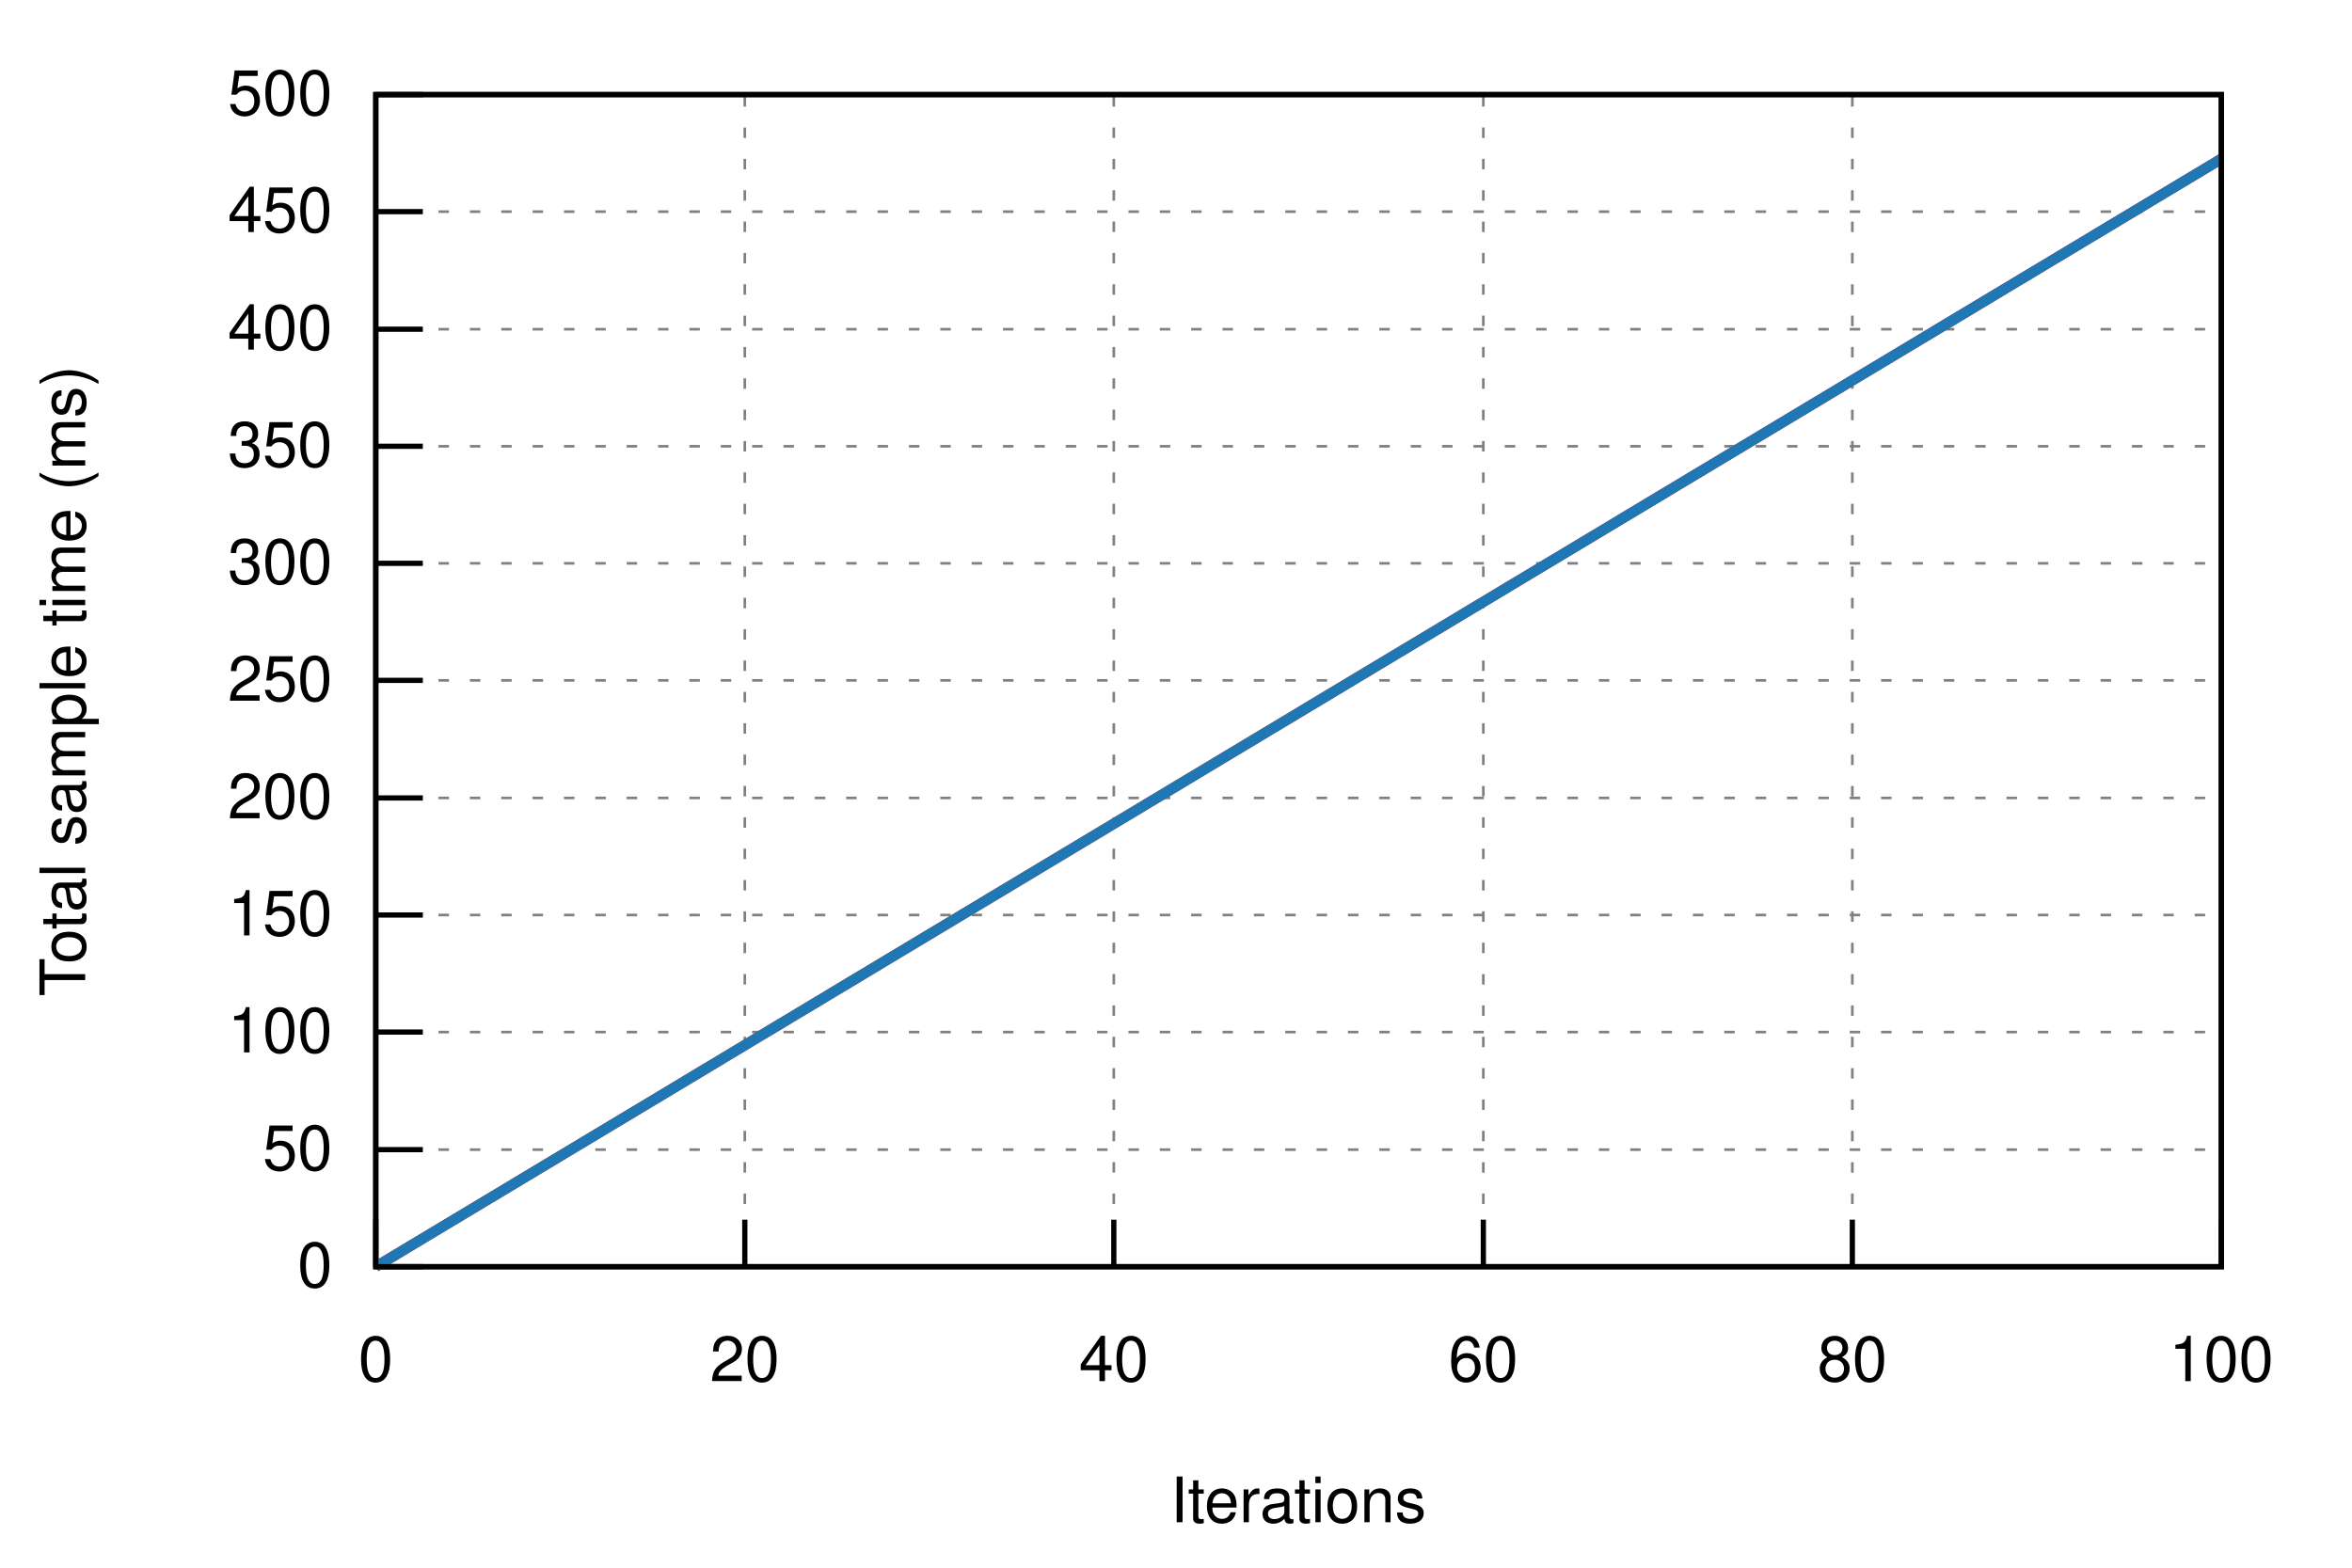
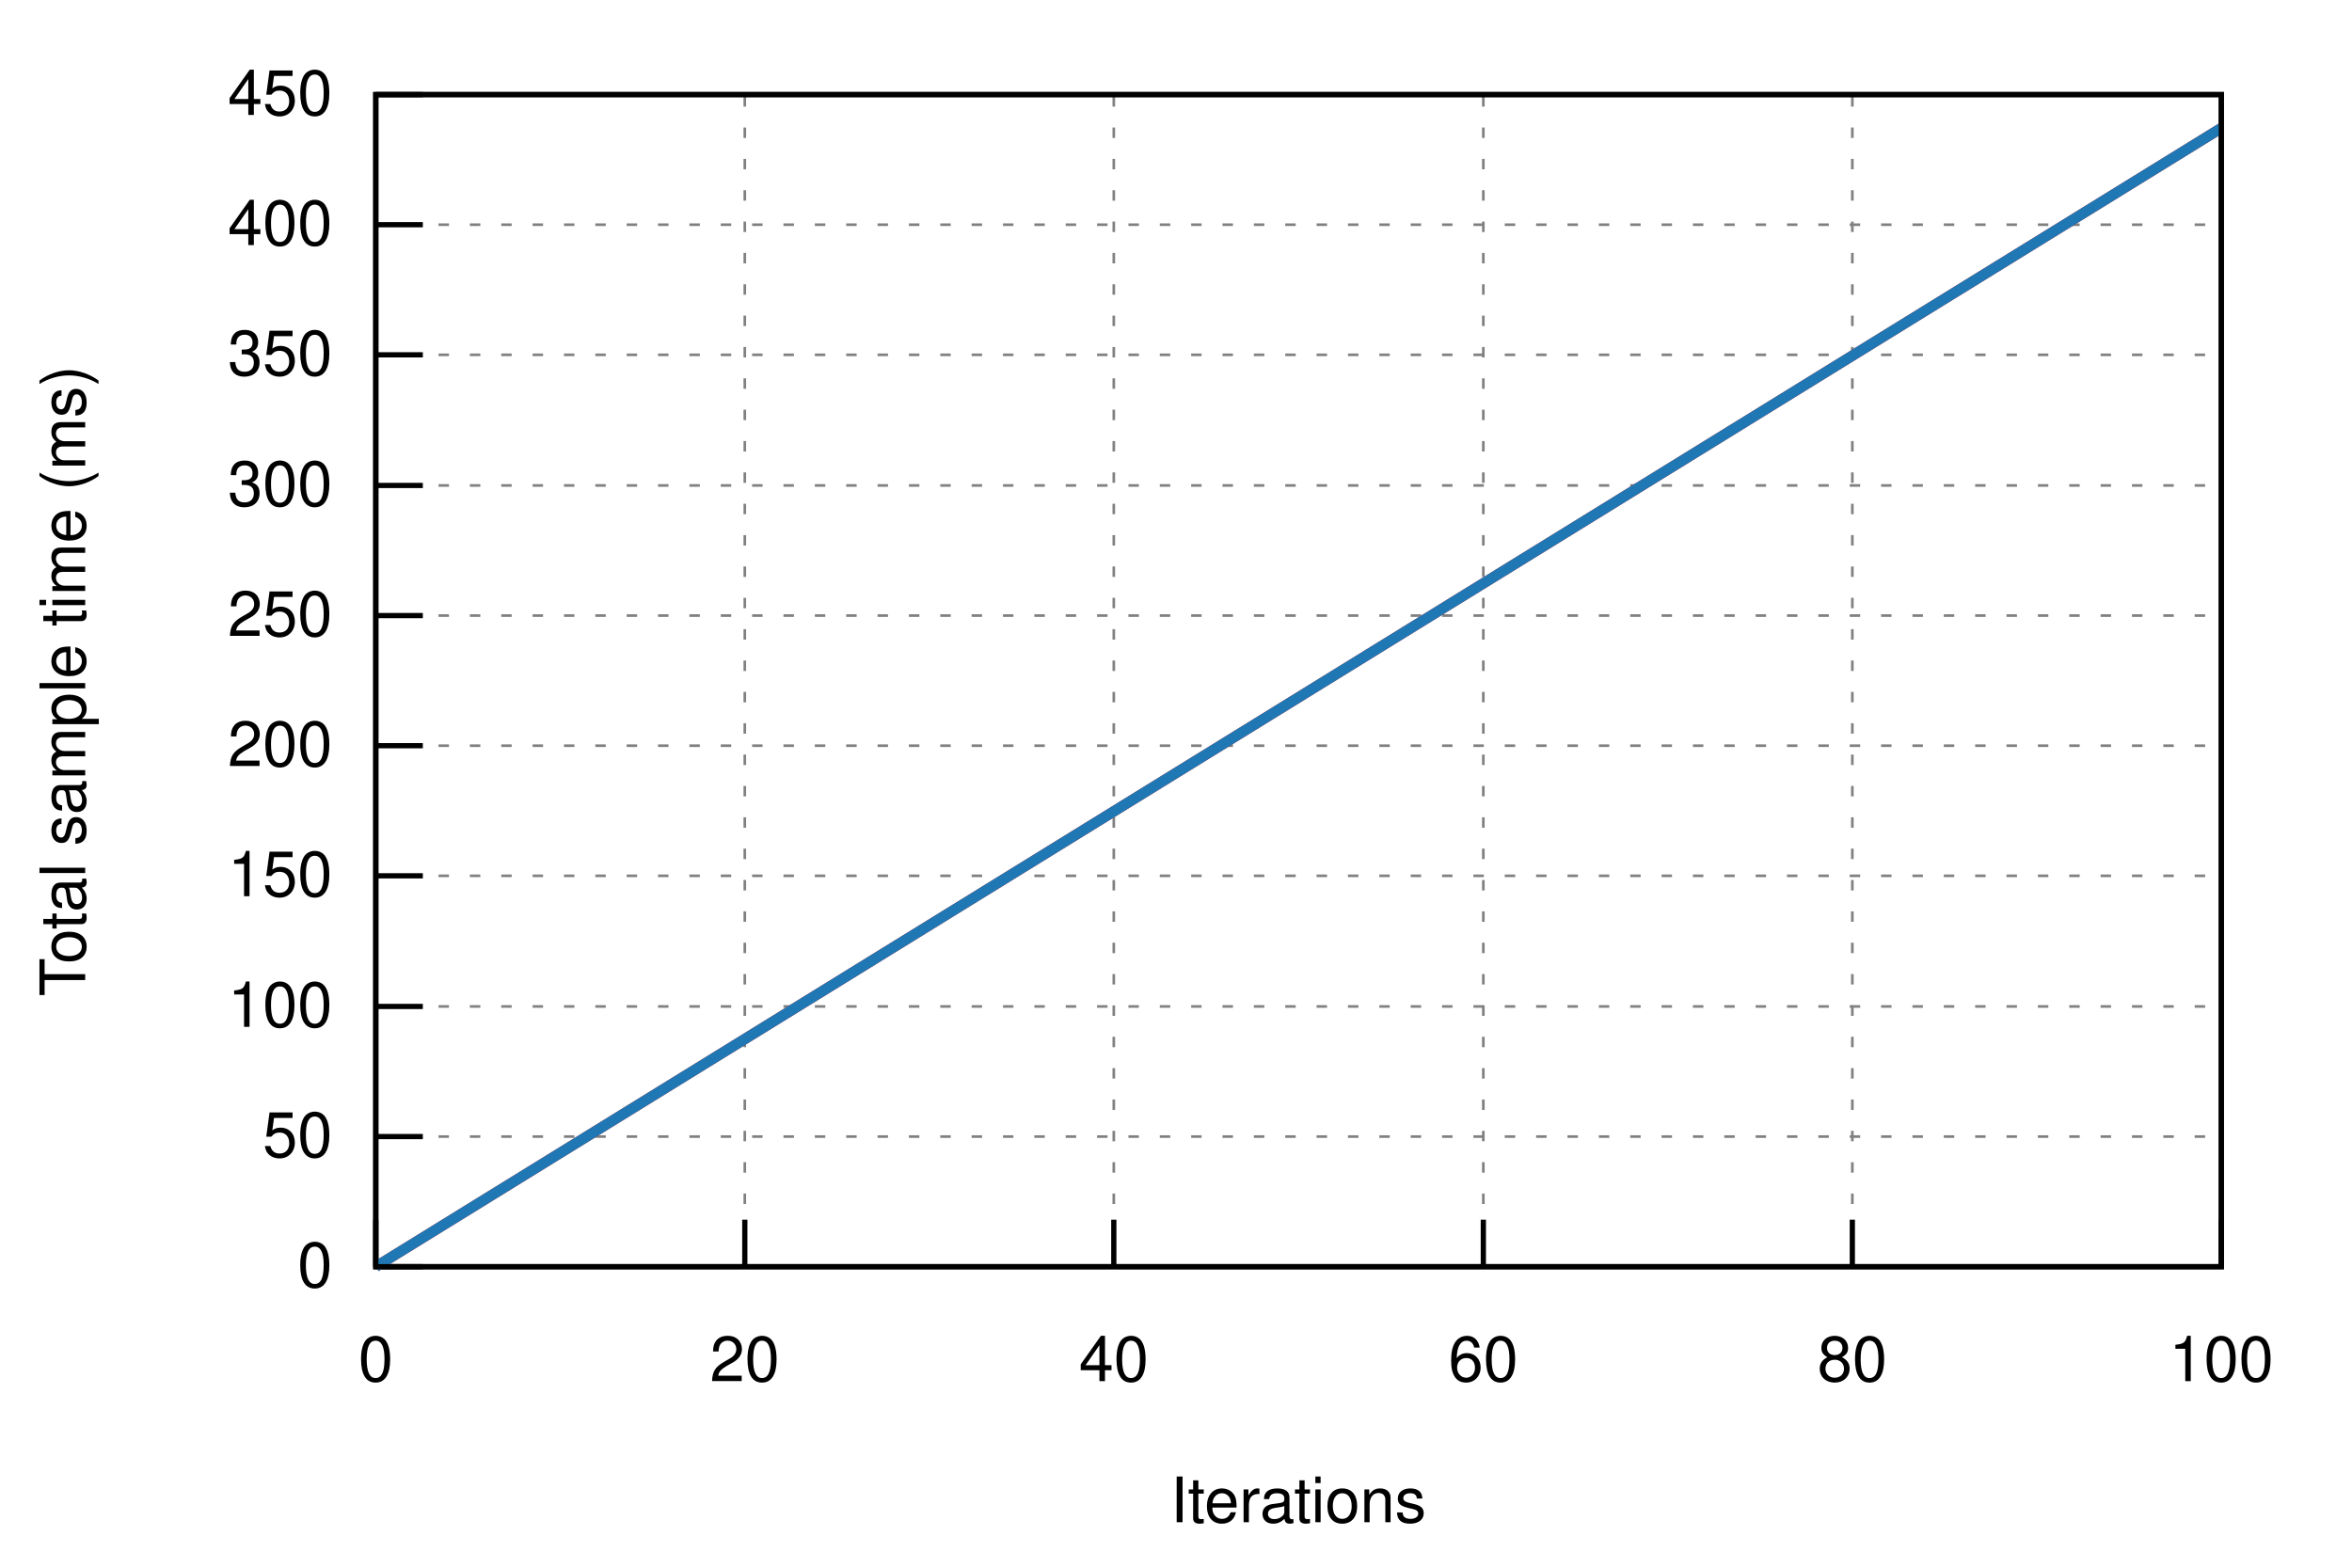
<svg xmlns="http://www.w3.org/2000/svg" xmlns:xlink="http://www.w3.org/1999/xlink" viewBox="0 0 450 300">
  <g id="gnuplot_canvas">
    <rect x="0" y="0" width="450" height="300" fill="none" />
    <defs>
      <circle id="gpDot" r="0.5" stroke-width="0.5" stroke="currentColor" />
      <path id="gpPt0" stroke-width="0.222" stroke="currentColor" d="M-1,0 h2 M0,-1 v2" />
      <path id="gpPt1" stroke-width="0.222" stroke="currentColor" d="M-1,-1 L1,1 M1,-1 L-1,1" />
      <path id="gpPt2" stroke-width="0.222" stroke="currentColor" d="M-1,0 L1,0 M0,-1 L0,1 M-1,-1 L1,1 M-1,1 L1,-1" />
      <rect id="gpPt3" stroke-width="0.222" stroke="currentColor" x="-1" y="-1" width="2" height="2" />
      <rect id="gpPt4" stroke-width="0.222" stroke="currentColor" fill="currentColor" x="-1" y="-1" width="2" height="2" />
      <circle id="gpPt5" stroke-width="0.222" stroke="currentColor" cx="0" cy="0" r="1" />
      <use xlink:href="#gpPt5" id="gpPt6" fill="currentColor" stroke="none" />
      <path id="gpPt7" stroke-width="0.222" stroke="currentColor" d="M0,-1.33 L-1.33,0.67 L1.33,0.67 z" />
      <use xlink:href="#gpPt7" id="gpPt8" fill="currentColor" stroke="none" />
      <use xlink:href="#gpPt7" id="gpPt9" stroke="currentColor" transform="rotate(180)" />
      <use xlink:href="#gpPt9" id="gpPt10" fill="currentColor" stroke="none" />
      <use xlink:href="#gpPt3" id="gpPt11" stroke="currentColor" transform="rotate(45)" />
      <use xlink:href="#gpPt11" id="gpPt12" fill="currentColor" stroke="none" />
      <path id="gpPt13" stroke-width="0.222" stroke="currentColor" d="M0,1.330 L1.265,0.411 L0.782,-1.067 L-0.782,-1.076 L-1.265,0.411 z" />
      <use xlink:href="#gpPt13" id="gpPt14" fill="currentColor" stroke="none" />
      <filter id="textbox" filterUnits="objectBoundingBox" x="0" y="0" height="1" width="1">
        <feFlood flood-color="white" flood-opacity="1" result="bgnd" />
        <feComposite in="SourceGraphic" in2="bgnd" operator="atop" />
      </filter>
      <filter id="greybox" filterUnits="objectBoundingBox" x="0" y="0" height="1" width="1">
        <feFlood flood-color="lightgrey" flood-opacity="1" result="grey" />
        <feComposite in="SourceGraphic" in2="grey" operator="atop" />
      </filter>
    </defs>
    <g fill="none" color="white" stroke="currentColor" stroke-width="1.00" stroke-linecap="butt" stroke-linejoin="miter">
</g>
    <g fill="none" color="black" stroke="currentColor" stroke-width="1.00" stroke-linecap="butt" stroke-linejoin="miter">
</g>
    <g fill="none" color="black" stroke="black" stroke-width="0.50" stroke-linecap="butt" stroke-linejoin="miter">
</g>
    <g fill="none" color="gray" stroke="currentColor" stroke-width="0.50" stroke-linecap="butt" stroke-linejoin="miter">
      <path stroke="gray" stroke-dasharray="2,4" class="gridline" d="M71.9,242.4 L425.0,242.4  " />
    </g>
    <g fill="none" color="gray" stroke="gray" stroke-width="1.00" stroke-linecap="butt" stroke-linejoin="miter">
</g>
    <g fill="none" color="black" stroke="currentColor" stroke-width="1.00" stroke-linecap="butt" stroke-linejoin="miter">
      <path stroke="black" d="M71.9,242.4 L80.9,242.4  " />
      <g transform="translate(63.6,246.3)" stroke="none" fill="black" font-family="Helvetica" font-size="12.00" text-anchor="end">
        <text>
          <tspan font-family="Helvetica"> 0</tspan>
        </text>
      </g>
    </g>
    <g fill="none" color="black" stroke="currentColor" stroke-width="1.00" stroke-linecap="butt" stroke-linejoin="miter">
</g>
    <g fill="none" color="black" stroke="black" stroke-width="0.50" stroke-linecap="butt" stroke-linejoin="miter">
</g>
    <g fill="none" color="gray" stroke="currentColor" stroke-width="0.50" stroke-linecap="butt" stroke-linejoin="miter">
-       <path stroke="gray" stroke-dasharray="2,4" class="gridline" d="M71.9,220.0 L425.0,220.0  " />
-     </g>
-     <g fill="none" color="gray" stroke="gray" stroke-width="1.00" stroke-linecap="butt" stroke-linejoin="miter">
- </g>
-     <g fill="none" color="black" stroke="currentColor" stroke-width="1.00" stroke-linecap="butt" stroke-linejoin="miter">
-       <path stroke="black" d="M71.9,220.0 L80.9,220.0  " />
-       <g transform="translate(63.6,223.9)" stroke="none" fill="black" font-family="Helvetica" font-size="12.00" text-anchor="end">
+       <path stroke="gray" stroke-dasharray="2,4" class="gridline" d="M71.9,217.5 L425.0,217.5  " />
+     </g>
+     <g fill="none" color="gray" stroke="gray" stroke-width="1.00" stroke-linecap="butt" stroke-linejoin="miter">
+ </g>
+     <g fill="none" color="black" stroke="currentColor" stroke-width="1.00" stroke-linecap="butt" stroke-linejoin="miter">
+       <path stroke="black" d="M71.9,217.5 L80.9,217.5  " />
+       <g transform="translate(63.6,221.4)" stroke="none" fill="black" font-family="Helvetica" font-size="12.00" text-anchor="end">
        <text>
          <tspan font-family="Helvetica"> 50</tspan>
        </text>
      </g>
    </g>
    <g fill="none" color="black" stroke="currentColor" stroke-width="1.00" stroke-linecap="butt" stroke-linejoin="miter">
</g>
    <g fill="none" color="black" stroke="black" stroke-width="0.50" stroke-linecap="butt" stroke-linejoin="miter">
</g>
    <g fill="none" color="gray" stroke="currentColor" stroke-width="0.50" stroke-linecap="butt" stroke-linejoin="miter">
-       <path stroke="gray" stroke-dasharray="2,4" class="gridline" d="M71.9,197.5 L425.0,197.5  " />
-     </g>
-     <g fill="none" color="gray" stroke="gray" stroke-width="1.00" stroke-linecap="butt" stroke-linejoin="miter">
- </g>
-     <g fill="none" color="black" stroke="currentColor" stroke-width="1.00" stroke-linecap="butt" stroke-linejoin="miter">
-       <path stroke="black" d="M71.9,197.5 L80.9,197.5  " />
-       <g transform="translate(63.6,201.4)" stroke="none" fill="black" font-family="Helvetica" font-size="12.00" text-anchor="end">
+       <path stroke="gray" stroke-dasharray="2,4" class="gridline" d="M71.9,192.6 L425.0,192.6  " />
+     </g>
+     <g fill="none" color="gray" stroke="gray" stroke-width="1.00" stroke-linecap="butt" stroke-linejoin="miter">
+ </g>
+     <g fill="none" color="black" stroke="currentColor" stroke-width="1.00" stroke-linecap="butt" stroke-linejoin="miter">
+       <path stroke="black" d="M71.9,192.6 L80.9,192.6  " />
+       <g transform="translate(63.6,196.5)" stroke="none" fill="black" font-family="Helvetica" font-size="12.00" text-anchor="end">
        <text>
          <tspan font-family="Helvetica"> 100</tspan>
        </text>
      </g>
    </g>
    <g fill="none" color="black" stroke="currentColor" stroke-width="1.00" stroke-linecap="butt" stroke-linejoin="miter">
</g>
    <g fill="none" color="black" stroke="black" stroke-width="0.50" stroke-linecap="butt" stroke-linejoin="miter">
</g>
    <g fill="none" color="gray" stroke="currentColor" stroke-width="0.50" stroke-linecap="butt" stroke-linejoin="miter">
-       <path stroke="gray" stroke-dasharray="2,4" class="gridline" d="M71.9,175.1 L425.0,175.1  " />
-     </g>
-     <g fill="none" color="gray" stroke="gray" stroke-width="1.00" stroke-linecap="butt" stroke-linejoin="miter">
- </g>
-     <g fill="none" color="black" stroke="currentColor" stroke-width="1.00" stroke-linecap="butt" stroke-linejoin="miter">
-       <path stroke="black" d="M71.9,175.1 L80.9,175.1  " />
-       <g transform="translate(63.6,179.0)" stroke="none" fill="black" font-family="Helvetica" font-size="12.00" text-anchor="end">
+       <path stroke="gray" stroke-dasharray="2,4" class="gridline" d="M71.9,167.6 L425.0,167.6  " />
+     </g>
+     <g fill="none" color="gray" stroke="gray" stroke-width="1.00" stroke-linecap="butt" stroke-linejoin="miter">
+ </g>
+     <g fill="none" color="black" stroke="currentColor" stroke-width="1.00" stroke-linecap="butt" stroke-linejoin="miter">
+       <path stroke="black" d="M71.9,167.6 L80.9,167.6  " />
+       <g transform="translate(63.6,171.5)" stroke="none" fill="black" font-family="Helvetica" font-size="12.00" text-anchor="end">
        <text>
          <tspan font-family="Helvetica"> 150</tspan>
        </text>
      </g>
    </g>
    <g fill="none" color="black" stroke="currentColor" stroke-width="1.00" stroke-linecap="butt" stroke-linejoin="miter">
</g>
    <g fill="none" color="black" stroke="black" stroke-width="0.50" stroke-linecap="butt" stroke-linejoin="miter">
</g>
    <g fill="none" color="gray" stroke="currentColor" stroke-width="0.50" stroke-linecap="butt" stroke-linejoin="miter">
-       <path stroke="gray" stroke-dasharray="2,4" class="gridline" d="M71.9,152.7 L425.0,152.7  " />
-     </g>
-     <g fill="none" color="gray" stroke="gray" stroke-width="1.00" stroke-linecap="butt" stroke-linejoin="miter">
- </g>
-     <g fill="none" color="black" stroke="currentColor" stroke-width="1.00" stroke-linecap="butt" stroke-linejoin="miter">
-       <path stroke="black" d="M71.9,152.7 L80.9,152.7  " />
-       <g transform="translate(63.6,156.6)" stroke="none" fill="black" font-family="Helvetica" font-size="12.00" text-anchor="end">
+       <path stroke="gray" stroke-dasharray="2,4" class="gridline" d="M71.9,142.7 L425.0,142.7  " />
+     </g>
+     <g fill="none" color="gray" stroke="gray" stroke-width="1.00" stroke-linecap="butt" stroke-linejoin="miter">
+ </g>
+     <g fill="none" color="black" stroke="currentColor" stroke-width="1.00" stroke-linecap="butt" stroke-linejoin="miter">
+       <path stroke="black" d="M71.9,142.7 L80.9,142.7  " />
+       <g transform="translate(63.6,146.6)" stroke="none" fill="black" font-family="Helvetica" font-size="12.00" text-anchor="end">
        <text>
          <tspan font-family="Helvetica"> 200</tspan>
        </text>
      </g>
    </g>
    <g fill="none" color="black" stroke="currentColor" stroke-width="1.00" stroke-linecap="butt" stroke-linejoin="miter">
</g>
    <g fill="none" color="black" stroke="black" stroke-width="0.50" stroke-linecap="butt" stroke-linejoin="miter">
</g>
    <g fill="none" color="gray" stroke="currentColor" stroke-width="0.50" stroke-linecap="butt" stroke-linejoin="miter">
-       <path stroke="gray" stroke-dasharray="2,4" class="gridline" d="M71.9,130.2 L425.0,130.2  " />
-     </g>
-     <g fill="none" color="gray" stroke="gray" stroke-width="1.00" stroke-linecap="butt" stroke-linejoin="miter">
- </g>
-     <g fill="none" color="black" stroke="currentColor" stroke-width="1.00" stroke-linecap="butt" stroke-linejoin="miter">
-       <path stroke="black" d="M71.9,130.2 L80.9,130.2  " />
-       <g transform="translate(63.6,134.1)" stroke="none" fill="black" font-family="Helvetica" font-size="12.00" text-anchor="end">
+       <path stroke="gray" stroke-dasharray="2,4" class="gridline" d="M71.9,117.8 L425.0,117.8  " />
+     </g>
+     <g fill="none" color="gray" stroke="gray" stroke-width="1.00" stroke-linecap="butt" stroke-linejoin="miter">
+ </g>
+     <g fill="none" color="black" stroke="currentColor" stroke-width="1.00" stroke-linecap="butt" stroke-linejoin="miter">
+       <path stroke="black" d="M71.9,117.8 L80.9,117.8  " />
+       <g transform="translate(63.6,121.7)" stroke="none" fill="black" font-family="Helvetica" font-size="12.00" text-anchor="end">
        <text>
          <tspan font-family="Helvetica"> 250</tspan>
        </text>
      </g>
    </g>
    <g fill="none" color="black" stroke="currentColor" stroke-width="1.00" stroke-linecap="butt" stroke-linejoin="miter">
</g>
    <g fill="none" color="black" stroke="black" stroke-width="0.50" stroke-linecap="butt" stroke-linejoin="miter">
</g>
    <g fill="none" color="gray" stroke="currentColor" stroke-width="0.50" stroke-linecap="butt" stroke-linejoin="miter">
-       <path stroke="gray" stroke-dasharray="2,4" class="gridline" d="M71.9,107.8 L425.0,107.8  " />
-     </g>
-     <g fill="none" color="gray" stroke="gray" stroke-width="1.00" stroke-linecap="butt" stroke-linejoin="miter">
- </g>
-     <g fill="none" color="black" stroke="currentColor" stroke-width="1.00" stroke-linecap="butt" stroke-linejoin="miter">
-       <path stroke="black" d="M71.9,107.8 L80.9,107.8  " />
-       <g transform="translate(63.6,111.7)" stroke="none" fill="black" font-family="Helvetica" font-size="12.00" text-anchor="end">
+       <path stroke="gray" stroke-dasharray="2,4" class="gridline" d="M71.9,92.9 L425.0,92.9  " />
+     </g>
+     <g fill="none" color="gray" stroke="gray" stroke-width="1.00" stroke-linecap="butt" stroke-linejoin="miter">
+ </g>
+     <g fill="none" color="black" stroke="currentColor" stroke-width="1.00" stroke-linecap="butt" stroke-linejoin="miter">
+       <path stroke="black" d="M71.9,92.9 L80.9,92.9  " />
+       <g transform="translate(63.6,96.8)" stroke="none" fill="black" font-family="Helvetica" font-size="12.00" text-anchor="end">
        <text>
          <tspan font-family="Helvetica"> 300</tspan>
        </text>
      </g>
    </g>
    <g fill="none" color="black" stroke="currentColor" stroke-width="1.00" stroke-linecap="butt" stroke-linejoin="miter">
</g>
    <g fill="none" color="black" stroke="black" stroke-width="0.50" stroke-linecap="butt" stroke-linejoin="miter">
</g>
    <g fill="none" color="gray" stroke="currentColor" stroke-width="0.50" stroke-linecap="butt" stroke-linejoin="miter">
-       <path stroke="gray" stroke-dasharray="2,4" class="gridline" d="M71.9,85.4 L425.0,85.4  " />
-     </g>
-     <g fill="none" color="gray" stroke="gray" stroke-width="1.00" stroke-linecap="butt" stroke-linejoin="miter">
- </g>
-     <g fill="none" color="black" stroke="currentColor" stroke-width="1.00" stroke-linecap="butt" stroke-linejoin="miter">
-       <path stroke="black" d="M71.9,85.4 L80.9,85.4  " />
-       <g transform="translate(63.6,89.3)" stroke="none" fill="black" font-family="Helvetica" font-size="12.00" text-anchor="end">
+       <path stroke="gray" stroke-dasharray="2,4" class="gridline" d="M71.9,67.9 L425.0,67.9  " />
+     </g>
+     <g fill="none" color="gray" stroke="gray" stroke-width="1.00" stroke-linecap="butt" stroke-linejoin="miter">
+ </g>
+     <g fill="none" color="black" stroke="currentColor" stroke-width="1.00" stroke-linecap="butt" stroke-linejoin="miter">
+       <path stroke="black" d="M71.9,67.9 L80.9,67.9  " />
+       <g transform="translate(63.6,71.8)" stroke="none" fill="black" font-family="Helvetica" font-size="12.00" text-anchor="end">
        <text>
          <tspan font-family="Helvetica"> 350</tspan>
        </text>
      </g>
    </g>
    <g fill="none" color="black" stroke="currentColor" stroke-width="1.00" stroke-linecap="butt" stroke-linejoin="miter">
</g>
    <g fill="none" color="black" stroke="black" stroke-width="0.50" stroke-linecap="butt" stroke-linejoin="miter">
</g>
    <g fill="none" color="gray" stroke="currentColor" stroke-width="0.50" stroke-linecap="butt" stroke-linejoin="miter">
-       <path stroke="gray" stroke-dasharray="2,4" class="gridline" d="M71.9,63.0 L425.0,63.0  " />
-     </g>
-     <g fill="none" color="gray" stroke="gray" stroke-width="1.00" stroke-linecap="butt" stroke-linejoin="miter">
- </g>
-     <g fill="none" color="black" stroke="currentColor" stroke-width="1.00" stroke-linecap="butt" stroke-linejoin="miter">
-       <path stroke="black" d="M71.9,63.0 L80.9,63.0  " />
-       <g transform="translate(63.6,66.9)" stroke="none" fill="black" font-family="Helvetica" font-size="12.00" text-anchor="end">
+       <path stroke="gray" stroke-dasharray="2,4" class="gridline" d="M71.9,43.0 L425.0,43.0  " />
+     </g>
+     <g fill="none" color="gray" stroke="gray" stroke-width="1.00" stroke-linecap="butt" stroke-linejoin="miter">
+ </g>
+     <g fill="none" color="black" stroke="currentColor" stroke-width="1.00" stroke-linecap="butt" stroke-linejoin="miter">
+       <path stroke="black" d="M71.9,43.0 L80.9,43.0  " />
+       <g transform="translate(63.6,46.9)" stroke="none" fill="black" font-family="Helvetica" font-size="12.00" text-anchor="end">
        <text>
          <tspan font-family="Helvetica"> 400</tspan>
-         </text>
-       </g>
-     </g>
-     <g fill="none" color="black" stroke="currentColor" stroke-width="1.00" stroke-linecap="butt" stroke-linejoin="miter">
- </g>
-     <g fill="none" color="black" stroke="black" stroke-width="0.50" stroke-linecap="butt" stroke-linejoin="miter">
- </g>
-     <g fill="none" color="gray" stroke="currentColor" stroke-width="0.50" stroke-linecap="butt" stroke-linejoin="miter">
-       <path stroke="gray" stroke-dasharray="2,4" class="gridline" d="M71.9,40.5 L425.0,40.5  " />
-     </g>
-     <g fill="none" color="gray" stroke="gray" stroke-width="1.00" stroke-linecap="butt" stroke-linejoin="miter">
- </g>
-     <g fill="none" color="black" stroke="currentColor" stroke-width="1.00" stroke-linecap="butt" stroke-linejoin="miter">
-       <path stroke="black" d="M71.9,40.5 L80.9,40.5  " />
-       <g transform="translate(63.6,44.4)" stroke="none" fill="black" font-family="Helvetica" font-size="12.00" text-anchor="end">
-         <text>
-           <tspan font-family="Helvetica"> 450</tspan>
        </text>
      </g>
    </g>
    <g fill="none" color="black" stroke="currentColor" stroke-width="1.00" stroke-linecap="butt" stroke-linejoin="miter">
</g>
    <g fill="none" color="black" stroke="black" stroke-width="0.50" stroke-linecap="butt" stroke-linejoin="miter">
</g>
    <g fill="none" color="gray" stroke="currentColor" stroke-width="0.50" stroke-linecap="butt" stroke-linejoin="miter">
      <path stroke="gray" stroke-dasharray="2,4" class="gridline" d="M71.9,18.1 L425.0,18.1  " />
    </g>
    <g fill="none" color="gray" stroke="gray" stroke-width="1.00" stroke-linecap="butt" stroke-linejoin="miter">
</g>
    <g fill="none" color="black" stroke="currentColor" stroke-width="1.00" stroke-linecap="butt" stroke-linejoin="miter">
      <path stroke="black" d="M71.9,18.1 L80.9,18.1  " />
      <g transform="translate(63.6,22.0)" stroke="none" fill="black" font-family="Helvetica" font-size="12.00" text-anchor="end">
        <text>
-           <tspan font-family="Helvetica"> 500</tspan>
+           <tspan font-family="Helvetica"> 450</tspan>
        </text>
      </g>
    </g>
    <g fill="none" color="black" stroke="currentColor" stroke-width="1.00" stroke-linecap="butt" stroke-linejoin="miter">
</g>
    <g fill="none" color="black" stroke="black" stroke-width="0.50" stroke-linecap="butt" stroke-linejoin="miter">
</g>
    <g fill="none" color="gray" stroke="currentColor" stroke-width="0.50" stroke-linecap="butt" stroke-linejoin="miter">
      <path stroke="gray" stroke-dasharray="2,4" class="gridline" d="M71.9,242.4 L71.9,18.1  " />
    </g>
    <g fill="none" color="gray" stroke="gray" stroke-width="1.00" stroke-linecap="butt" stroke-linejoin="miter">
</g>
    <g fill="none" color="black" stroke="currentColor" stroke-width="1.00" stroke-linecap="butt" stroke-linejoin="miter">
      <path stroke="black" d="M71.9,242.4 L71.9,233.4  " />
      <g transform="translate(71.9,264.3)" stroke="none" fill="black" font-family="Helvetica" font-size="12.00" text-anchor="middle">
        <text>
          <tspan font-family="Helvetica"> 0</tspan>
        </text>
      </g>
    </g>
    <g fill="none" color="black" stroke="currentColor" stroke-width="1.00" stroke-linecap="butt" stroke-linejoin="miter">
</g>
    <g fill="none" color="black" stroke="black" stroke-width="0.50" stroke-linecap="butt" stroke-linejoin="miter">
</g>
    <g fill="none" color="gray" stroke="currentColor" stroke-width="0.50" stroke-linecap="butt" stroke-linejoin="miter">
      <path stroke="gray" stroke-dasharray="2,4" class="gridline" d="M142.5,242.4 L142.5,18.1  " />
    </g>
    <g fill="none" color="gray" stroke="gray" stroke-width="1.00" stroke-linecap="butt" stroke-linejoin="miter">
</g>
    <g fill="none" color="black" stroke="currentColor" stroke-width="1.00" stroke-linecap="butt" stroke-linejoin="miter">
      <path stroke="black" d="M142.5,242.4 L142.5,233.4  " />
      <g transform="translate(142.5,264.3)" stroke="none" fill="black" font-family="Helvetica" font-size="12.00" text-anchor="middle">
        <text>
          <tspan font-family="Helvetica"> 20</tspan>
        </text>
      </g>
    </g>
    <g fill="none" color="black" stroke="currentColor" stroke-width="1.00" stroke-linecap="butt" stroke-linejoin="miter">
</g>
    <g fill="none" color="black" stroke="black" stroke-width="0.50" stroke-linecap="butt" stroke-linejoin="miter">
</g>
    <g fill="none" color="gray" stroke="currentColor" stroke-width="0.50" stroke-linecap="butt" stroke-linejoin="miter">
      <path stroke="gray" stroke-dasharray="2,4" class="gridline" d="M213.1,242.4 L213.1,18.1  " />
    </g>
    <g fill="none" color="gray" stroke="gray" stroke-width="1.00" stroke-linecap="butt" stroke-linejoin="miter">
</g>
    <g fill="none" color="black" stroke="currentColor" stroke-width="1.00" stroke-linecap="butt" stroke-linejoin="miter">
      <path stroke="black" d="M213.1,242.4 L213.1,233.4  " />
      <g transform="translate(213.1,264.3)" stroke="none" fill="black" font-family="Helvetica" font-size="12.00" text-anchor="middle">
        <text>
          <tspan font-family="Helvetica"> 40</tspan>
        </text>
      </g>
    </g>
    <g fill="none" color="black" stroke="currentColor" stroke-width="1.00" stroke-linecap="butt" stroke-linejoin="miter">
</g>
    <g fill="none" color="black" stroke="black" stroke-width="0.50" stroke-linecap="butt" stroke-linejoin="miter">
</g>
    <g fill="none" color="gray" stroke="currentColor" stroke-width="0.50" stroke-linecap="butt" stroke-linejoin="miter">
      <path stroke="gray" stroke-dasharray="2,4" class="gridline" d="M283.8,242.4 L283.8,18.1  " />
    </g>
    <g fill="none" color="gray" stroke="gray" stroke-width="1.00" stroke-linecap="butt" stroke-linejoin="miter">
</g>
    <g fill="none" color="black" stroke="currentColor" stroke-width="1.00" stroke-linecap="butt" stroke-linejoin="miter">
      <path stroke="black" d="M283.8,242.4 L283.8,233.4  " />
      <g transform="translate(283.8,264.3)" stroke="none" fill="black" font-family="Helvetica" font-size="12.00" text-anchor="middle">
        <text>
          <tspan font-family="Helvetica"> 60</tspan>
        </text>
      </g>
    </g>
    <g fill="none" color="black" stroke="currentColor" stroke-width="1.00" stroke-linecap="butt" stroke-linejoin="miter">
</g>
    <g fill="none" color="black" stroke="black" stroke-width="0.50" stroke-linecap="butt" stroke-linejoin="miter">
</g>
    <g fill="none" color="gray" stroke="currentColor" stroke-width="0.50" stroke-linecap="butt" stroke-linejoin="miter">
      <path stroke="gray" stroke-dasharray="2,4" class="gridline" d="M354.4,242.4 L354.4,18.1  " />
    </g>
    <g fill="none" color="gray" stroke="gray" stroke-width="1.00" stroke-linecap="butt" stroke-linejoin="miter">
</g>
    <g fill="none" color="black" stroke="currentColor" stroke-width="1.00" stroke-linecap="butt" stroke-linejoin="miter">
      <path stroke="black" d="M354.4,242.4 L354.4,233.4  " />
      <g transform="translate(354.4,264.3)" stroke="none" fill="black" font-family="Helvetica" font-size="12.00" text-anchor="middle">
        <text>
          <tspan font-family="Helvetica"> 80</tspan>
        </text>
      </g>
    </g>
    <g fill="none" color="black" stroke="currentColor" stroke-width="1.00" stroke-linecap="butt" stroke-linejoin="miter">
</g>
    <g fill="none" color="black" stroke="black" stroke-width="0.50" stroke-linecap="butt" stroke-linejoin="miter">
</g>
    <g fill="none" color="gray" stroke="currentColor" stroke-width="0.50" stroke-linecap="butt" stroke-linejoin="miter">
      <path stroke="gray" stroke-dasharray="2,4" class="gridline" d="M425.0,242.4 L425.0,18.1  " />
    </g>
    <g fill="none" color="gray" stroke="gray" stroke-width="1.00" stroke-linecap="butt" stroke-linejoin="miter">
</g>
    <g fill="none" color="black" stroke="currentColor" stroke-width="1.00" stroke-linecap="butt" stroke-linejoin="miter">
      <path stroke="black" d="M425.0,242.4 L425.0,233.4  " />
      <g transform="translate(425.0,264.3)" stroke="none" fill="black" font-family="Helvetica" font-size="12.00" text-anchor="middle">
        <text>
          <tspan font-family="Helvetica"> 100</tspan>
        </text>
      </g>
    </g>
    <g fill="none" color="black" stroke="currentColor" stroke-width="1.00" stroke-linecap="butt" stroke-linejoin="miter">
</g>
    <g fill="none" color="black" stroke="currentColor" stroke-width="1.00" stroke-linecap="butt" stroke-linejoin="miter">
      <path stroke="black" d="M71.9,18.1 L71.9,242.4 L425.0,242.4 L425.0,18.1 L71.9,18.1 Z  " />
    </g>
    <g fill="none" color="black" stroke="currentColor" stroke-width="1.00" stroke-linecap="butt" stroke-linejoin="miter">
      <g transform="translate(16.3,130.3) rotate(270)" stroke="none" fill="black" font-family="Helvetica" font-size="12.00" text-anchor="middle">
        <text>
          <tspan font-family="Helvetica">Total sample time (ms)</tspan>
        </text>
      </g>
    </g>
    <g fill="none" color="black" stroke="currentColor" stroke-width="1.00" stroke-linecap="butt" stroke-linejoin="miter">
      <g transform="translate(248.4,291.3)" stroke="none" fill="black" font-family="Helvetica" font-size="12.00" text-anchor="middle">
        <text>
          <tspan font-family="Helvetica">Iterations</tspan>
        </text>
      </g>
    </g>
    <g fill="none" color="black" stroke="currentColor" stroke-width="1.00" stroke-linecap="butt" stroke-linejoin="miter">
</g>
    <g id="gnuplot_plot_1">
      <g fill="none" color="black" stroke="currentColor" stroke-width="1.00" stroke-linecap="butt" stroke-linejoin="miter">
        <g stroke="none" shape-rendering="crispEdges">
          <polygon fill="rgb(227,  26,  28)" fill-opacity="0.25" points="71.9,242.4 71.9,242.4 71.9,242.4 " />
-           <polygon fill="rgb(227,  26,  28)" fill-opacity="0.25" points="71.9,242.4 425.0,31.2 425.0,29.5 " />
+           <polygon fill="rgb(227,  26,  28)" fill-opacity="0.25" points="71.9,242.4 425.0,25.0 425.0,24.0 " />
        </g>
      </g>
    </g>
    <g id="gnuplot_plot_2">
      <g fill="none" color="black" stroke="currentColor" stroke-width="1.00" stroke-linecap="butt" stroke-linejoin="miter">
        <g stroke="none" shape-rendering="crispEdges">
          <polygon fill="rgb( 31, 120, 180)" fill-opacity="0.25" points="71.9,242.4 71.9,242.4 71.9,242.4 " />
-           <polygon fill="rgb( 31, 120, 180)" fill-opacity="0.25" points="71.9,242.4 425.0,31.2 425.0,29.5 " />
+           <polygon fill="rgb( 31, 120, 180)" fill-opacity="0.25" points="71.9,242.4 425.0,25.0 425.0,24.0 " />
        </g>
      </g>
    </g>
    <g id="gnuplot_plot_3">
      <g fill="none" color="white" stroke="rgb( 31, 120, 180)" stroke-width="2.00" stroke-linecap="butt" stroke-linejoin="miter">
</g>
      <g fill="none" color="black" stroke="currentColor" stroke-width="2.00" stroke-linecap="butt" stroke-linejoin="miter">
-         <path stroke="rgb(227,  26,  28)" d="M71.9,242.4 L425.0,30.4  " />
+         <path stroke="rgb(227,  26,  28)" d="M71.9,242.4 L425.0,24.5  " />
      </g>
    </g>
    <g id="gnuplot_plot_4">
      <g fill="none" color="black" stroke="currentColor" stroke-width="2.00" stroke-linecap="butt" stroke-linejoin="miter">
-         <path stroke="rgb( 31, 120, 180)" d="M71.9,242.4 L425.0,30.4  " />
+         <path stroke="rgb( 31, 120, 180)" d="M71.9,242.4 L425.0,24.5  " />
      </g>
    </g>
    <g fill="none" color="black" stroke="currentColor" stroke-width="2.00" stroke-linecap="butt" stroke-linejoin="miter">
</g>
    <g fill="none" color="black" stroke="black" stroke-width="1.00" stroke-linecap="butt" stroke-linejoin="miter">
</g>
    <g fill="none" color="black" stroke="currentColor" stroke-width="1.00" stroke-linecap="butt" stroke-linejoin="miter">
      <path stroke="black" d="M71.9,18.1 L71.9,242.4 L425.0,242.4 L425.0,18.1 L71.9,18.1 Z  " />
    </g>
    <g fill="none" color="black" stroke="currentColor" stroke-width="1.00" stroke-linecap="butt" stroke-linejoin="miter">
</g>
  </g>
</svg>
